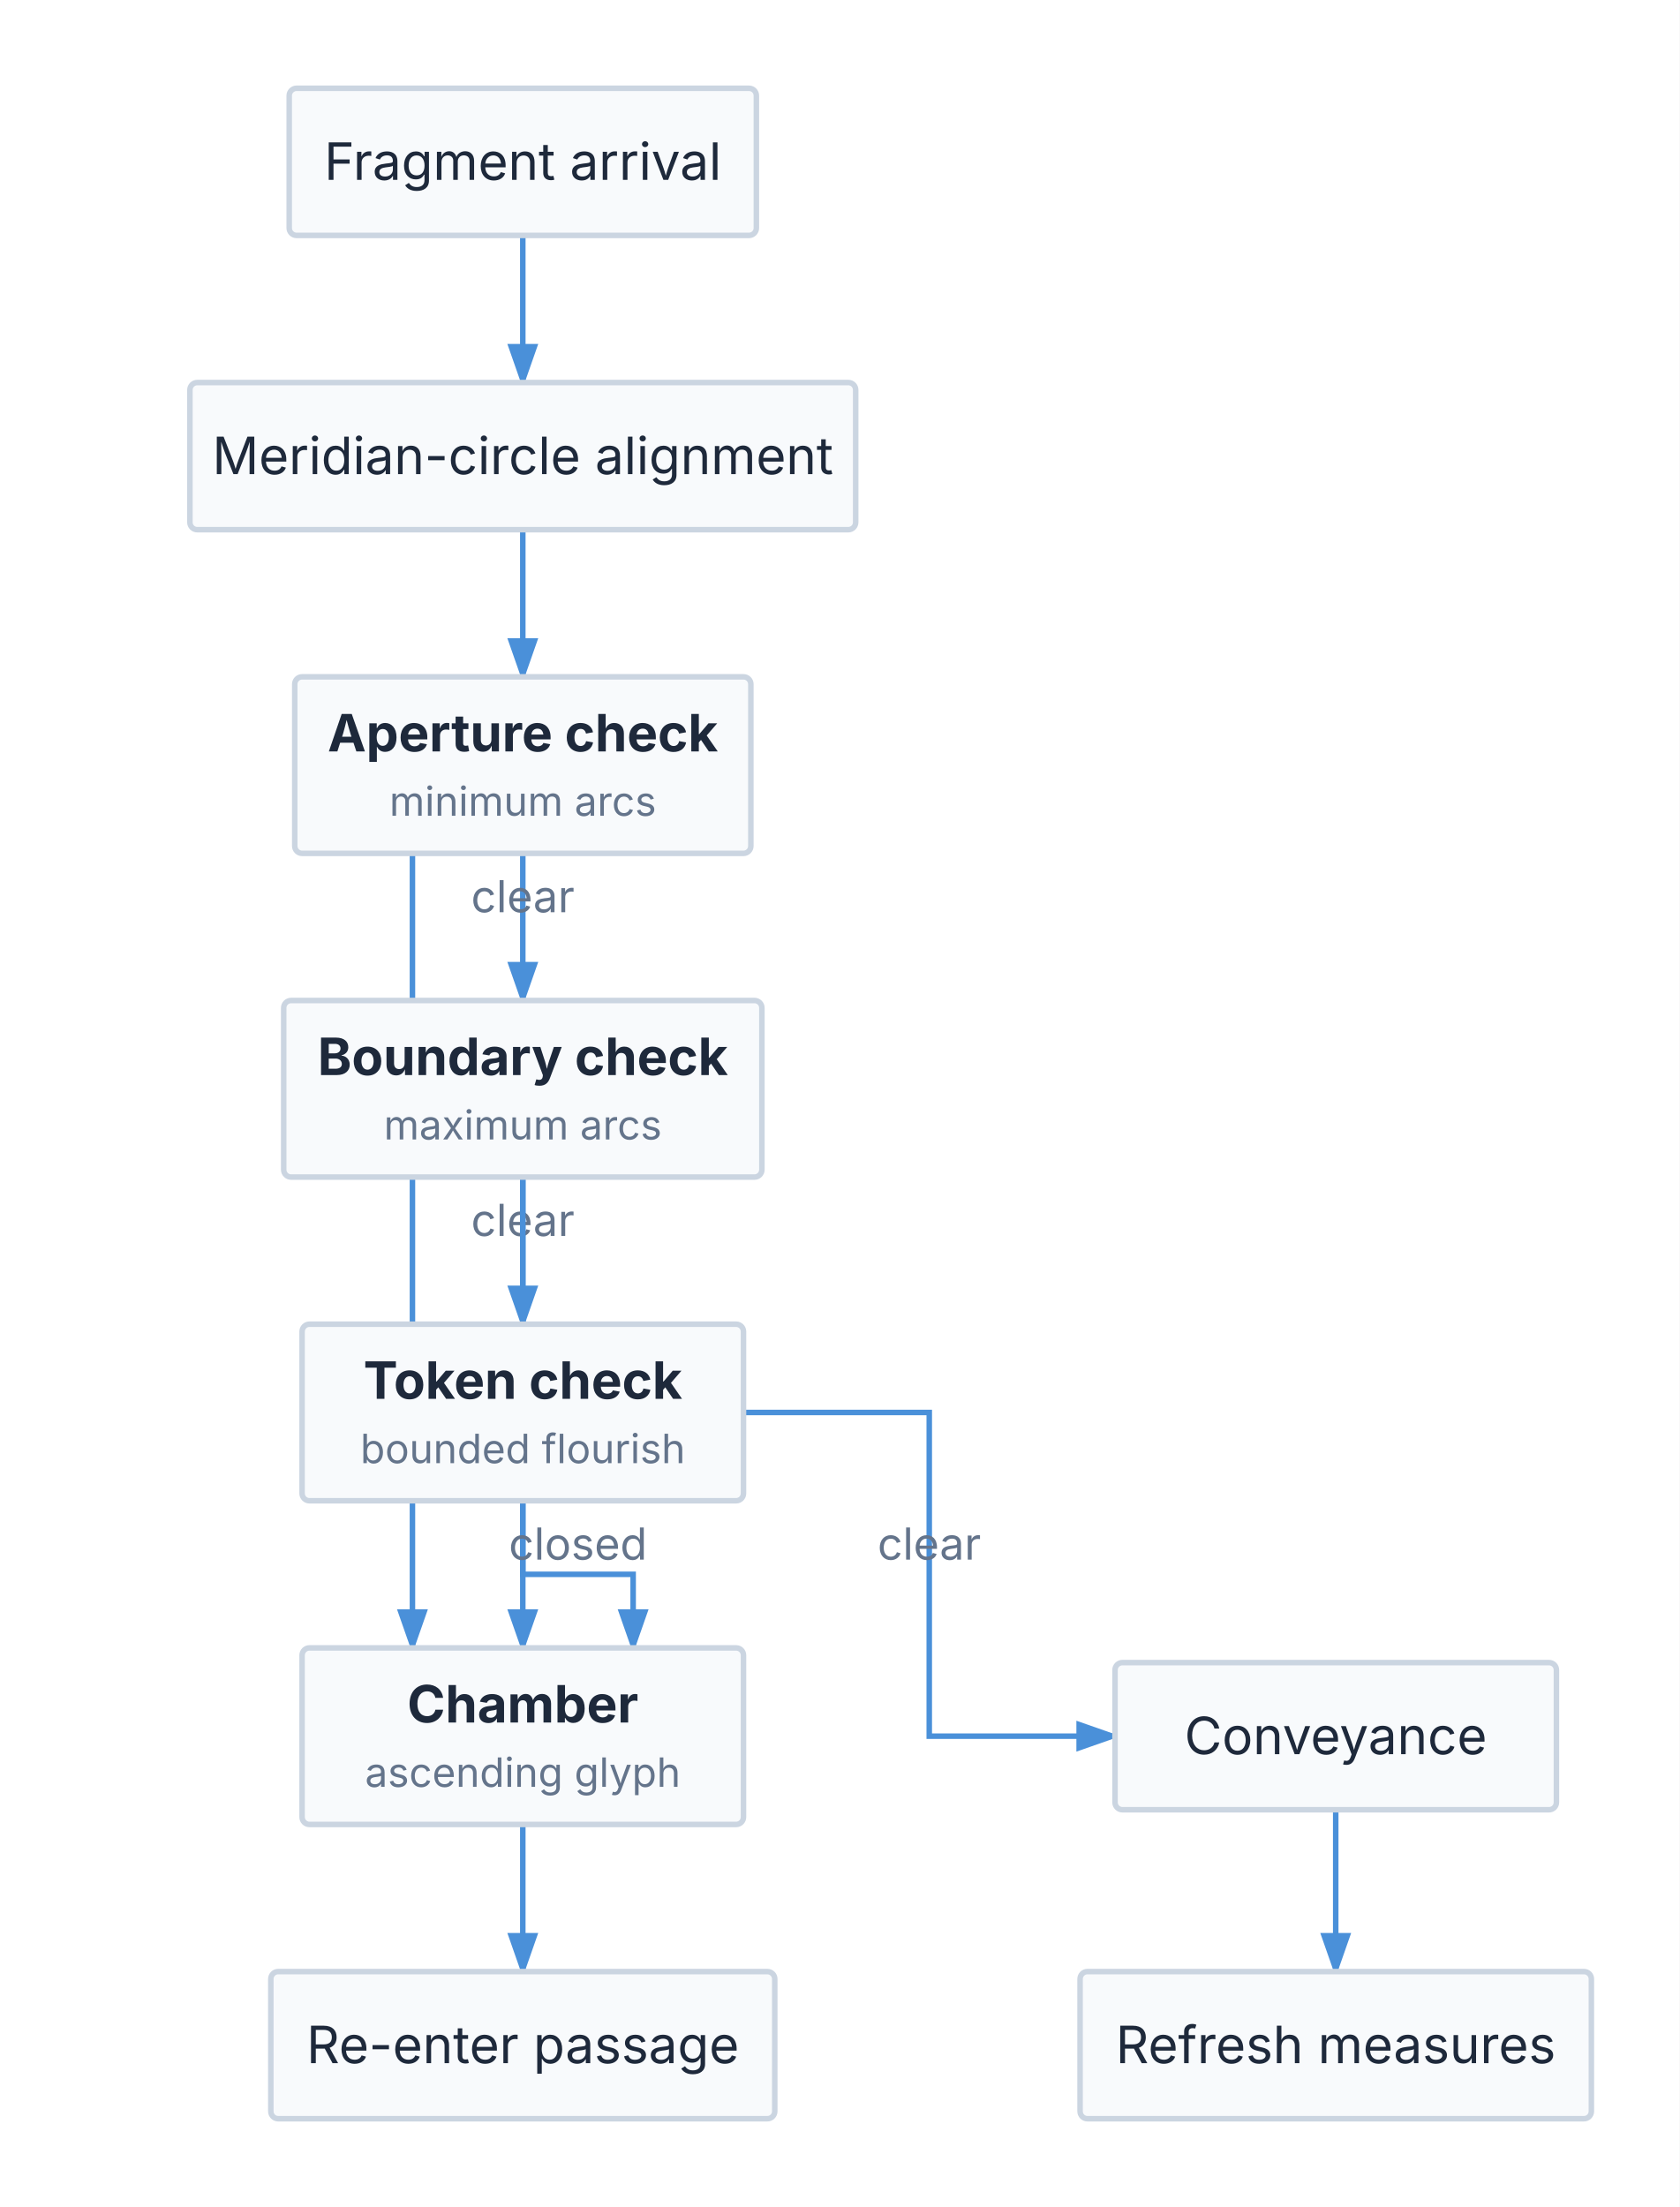
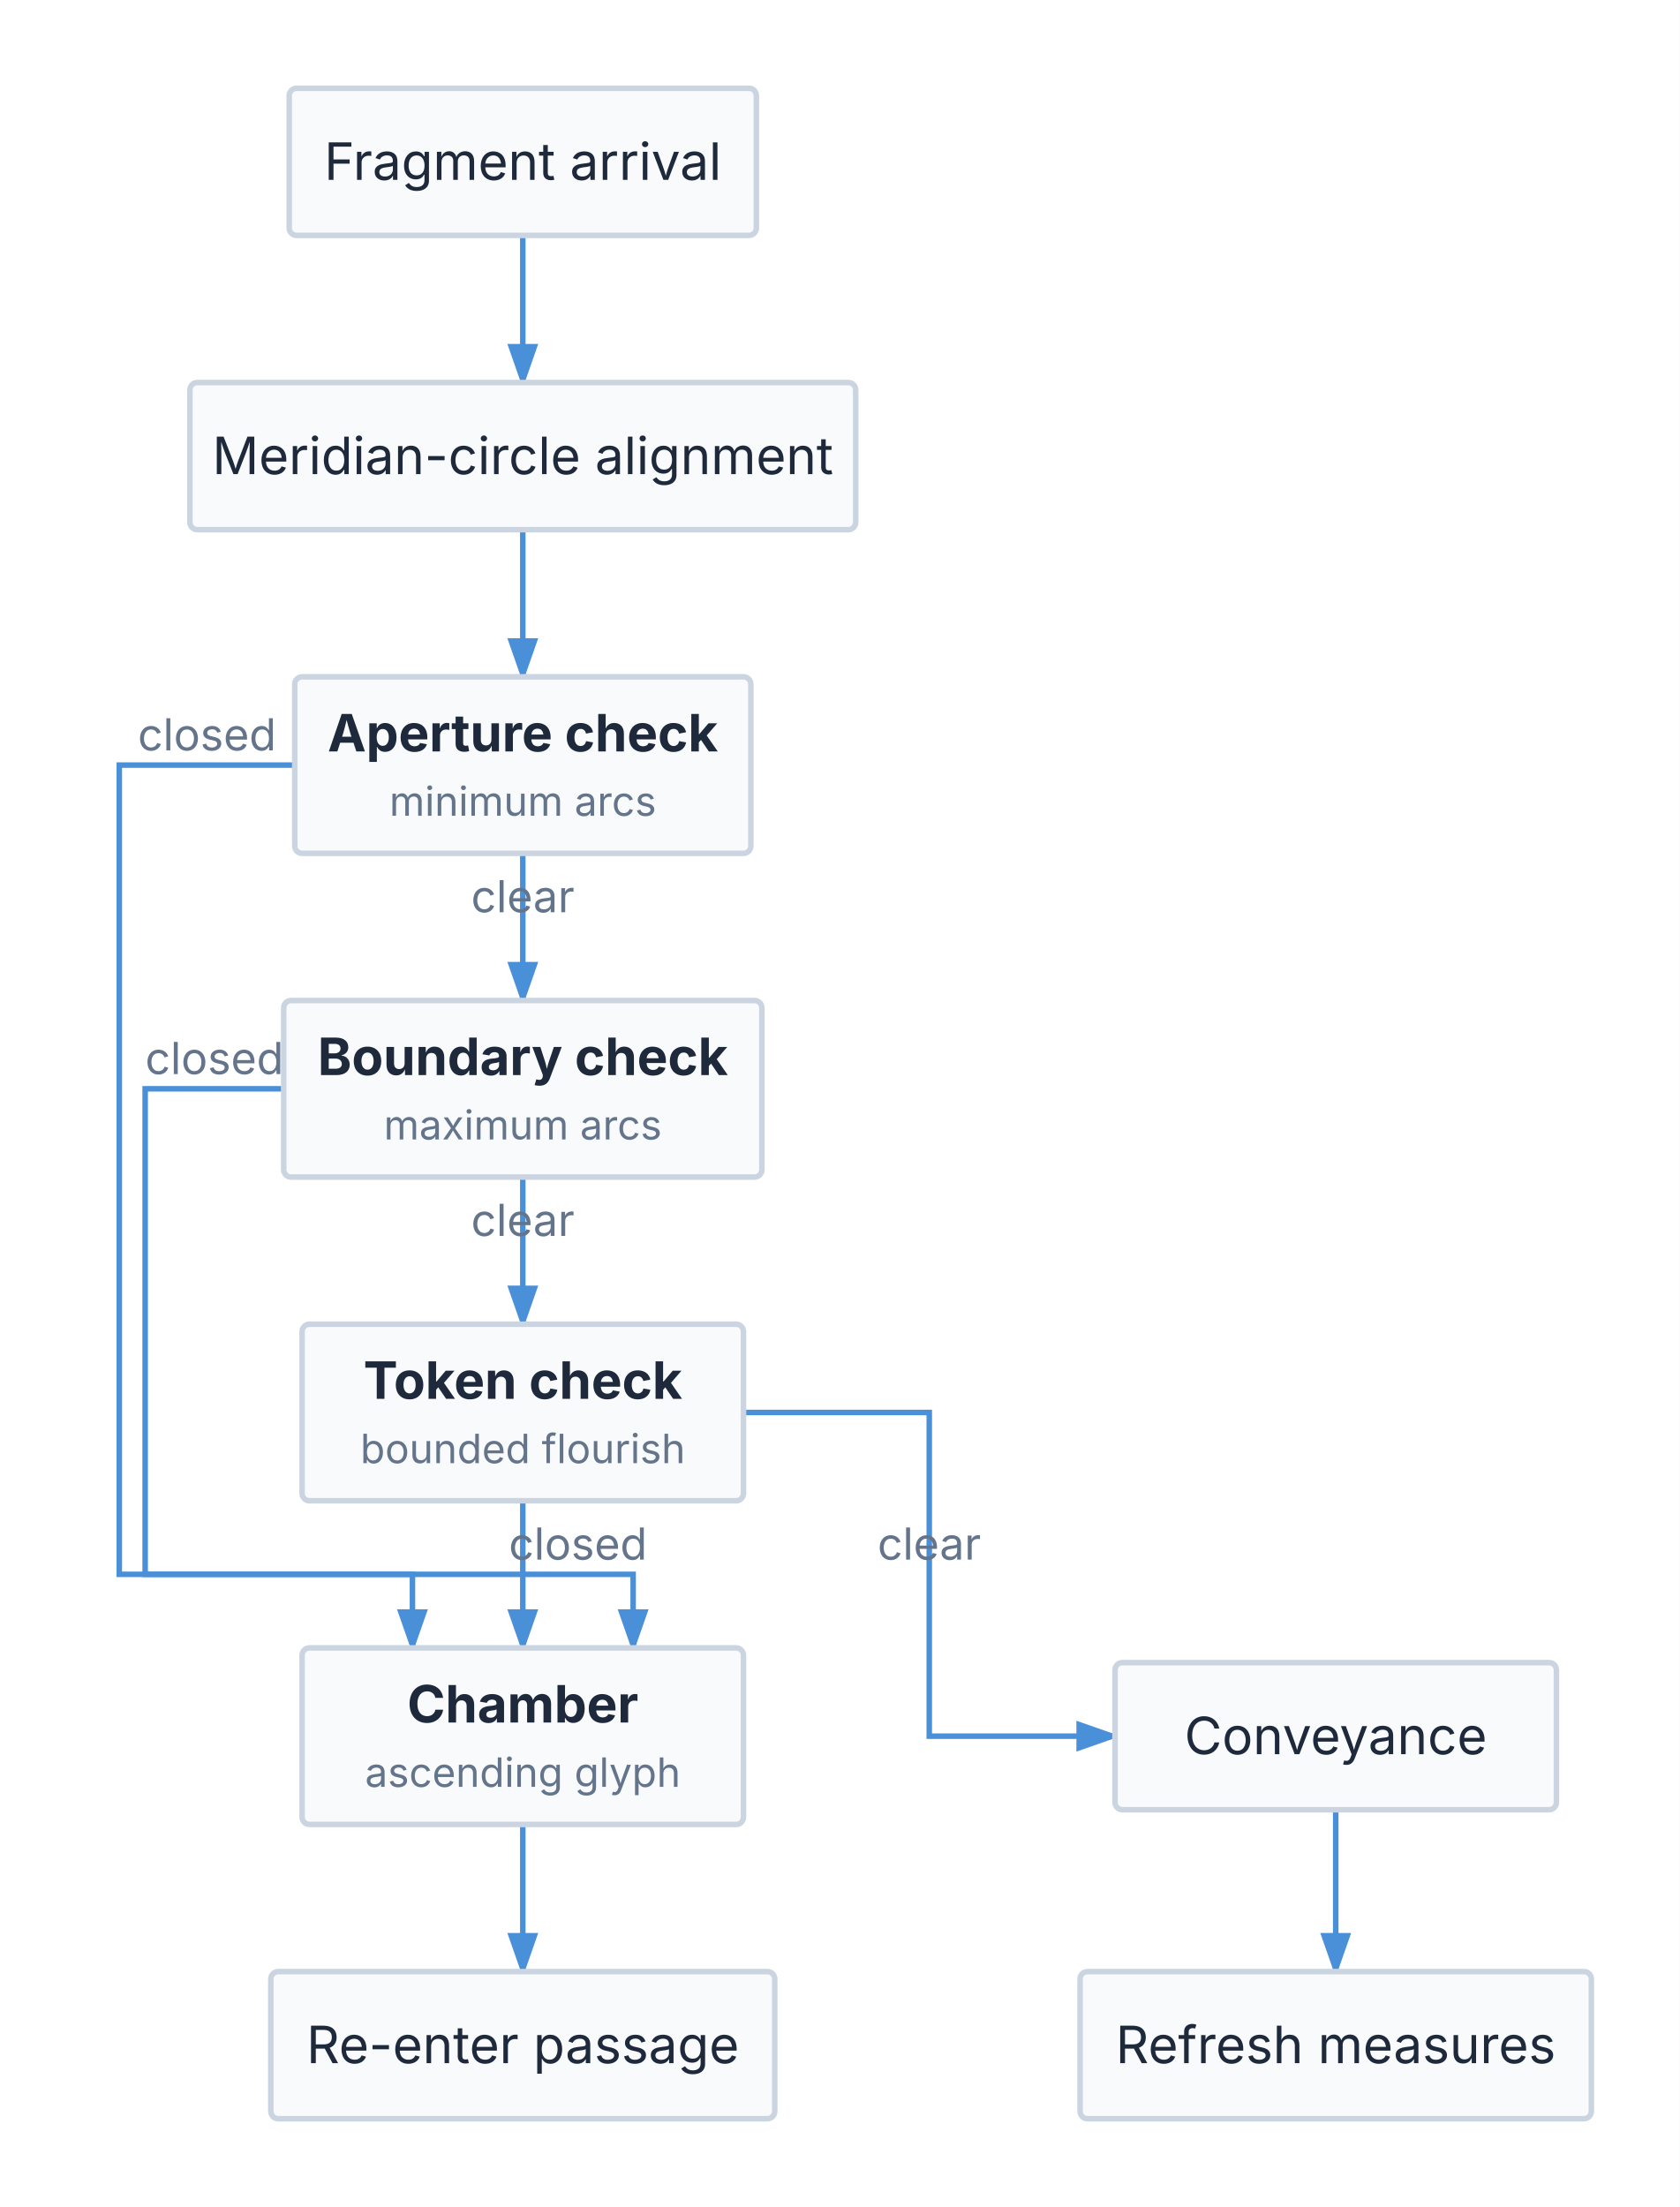
<svg xmlns="http://www.w3.org/2000/svg" viewBox="0 0 456.625 600" width="456.625" height="600">
  <defs>
    <marker id="triton-arrow" markerWidth="8" markerHeight="5.6" refX="7" refY="2.8" orient="auto">
      <polygon points="0 0, 8 2.8, 0 5.6" fill="#4A90D9" />
    </marker>
  </defs>
  <rect x="0" y="0" width="456.625" height="600" fill="#FFFFFF" />
  <path d="M 142.125 64 L 142.125 104" stroke="#4A90D9" stroke-width="1.5" fill="none" marker-end="url(#triton-arrow)" />
  <path d="M 142.125 496 L 142.125 536" stroke="#4A90D9" stroke-width="1.5" fill="none" marker-end="url(#triton-arrow)" />
  <path d="M 142.125 232 L 142.125 272" stroke="#4A90D9" stroke-width="1.5" fill="none" marker-end="url(#triton-arrow)" />
  <text x="142.125" y="248" font-size="12" font-family="Inter, system-ui, -apple-system, sans-serif" fill="#64748B" text-anchor="middle">clear</text>
  <path d="M 142.125 320 L 142.125 360" stroke="#4A90D9" stroke-width="1.5" fill="none" marker-end="url(#triton-arrow)" />
  <text x="142.125" y="336" font-size="12" font-family="Inter, system-ui, -apple-system, sans-serif" fill="#64748B" text-anchor="middle">clear</text>
  <path d="M 363.125 492 L 363.125 536" stroke="#4A90D9" stroke-width="1.5" fill="none" marker-end="url(#triton-arrow)" />
  <path d="M 142.125 144 L 142.125 184" stroke="#4A90D9" stroke-width="1.5" fill="none" marker-end="url(#triton-arrow)" />
-   <path d="M 204.125 208 L 112.125 208 L 112.125 448" stroke="#4A90D9" stroke-width="1.5" fill="none" marker-end="url(#triton-arrow)" />
-   <text x="158.125" y="204" font-size="12" font-family="Inter, system-ui, -apple-system, sans-serif" fill="#64748B" text-anchor="middle">closed</text>
-   <path d="M 207.125 296 L 142.125 296 L 142.125 448" stroke="#4A90D9" stroke-width="1.5" fill="none" marker-end="url(#triton-arrow)" />
-   <text x="174.625" y="292" font-size="12" font-family="Inter, system-ui, -apple-system, sans-serif" fill="#64748B" text-anchor="middle">closed</text>
+   <path d="M 80.125 208 L 32.425 208 L 32.425 428 L 112.125 428 L 112.125 448" stroke="#4A90D9" stroke-width="1.5" fill="none" marker-end="url(#triton-arrow)" />
+   <text x="56.275" y="204" font-size="12" font-family="Inter, system-ui, -apple-system, sans-serif" fill="#64748B" text-anchor="middle">closed</text>
+   <path d="M 77.125 296 L 39.465 296 L 39.465 428 L 142.125 428 L 142.125 448" stroke="#4A90D9" stroke-width="1.5" fill="none" marker-end="url(#triton-arrow)" />
+   <text x="58.295" y="292" font-size="12" font-family="Inter, system-ui, -apple-system, sans-serif" fill="#64748B" text-anchor="middle">closed</text>
  <path d="M 142.125 408 L 142.125 428 L 172.125 428 L 172.125 448" stroke="#4A90D9" stroke-width="1.5" fill="none" marker-end="url(#triton-arrow)" />
  <text x="157.125" y="424" font-size="12" font-family="Inter, system-ui, -apple-system, sans-serif" fill="#64748B" text-anchor="middle">closed</text>
  <path d="M 202.125 384 L 252.625 384 L 252.625 472 L 303.125 472" stroke="#4A90D9" stroke-width="1.5" fill="none" marker-end="url(#triton-arrow)" />
  <text x="252.625" y="424" font-size="12" font-family="Inter, system-ui, -apple-system, sans-serif" fill="#64748B" text-anchor="middle">clear</text>
  <g id="request">
    <rect x="78.625" y="24" width="127" height="40" fill="#F8FAFC" stroke="#CBD5E1" stroke-width="1.5" rx="2" />
    <text x="142.125" y="48.9" font-size="14" font-family="Inter, system-ui, -apple-system, sans-serif" fill="#1E293B" text-anchor="middle">Fragment arrival</text>
  </g>
  <g id="group">
    <rect x="51.625" y="104" width="181" height="40" fill="#F8FAFC" stroke="#CBD5E1" stroke-width="1.5" rx="2" />
    <text x="142.125" y="128.9" font-size="14" font-family="Inter, system-ui, -apple-system, sans-serif" fill="#1E293B" text-anchor="middle">Meridian-circle alignment</text>
  </g>
  <g id="queue">
    <rect x="82.125" y="448" width="120" height="48" fill="#F8FAFC" stroke="#CBD5E1" stroke-width="1.5" rx="2" />
    <text x="142.13" y="468.28" font-size="14" font-family="Inter, system-ui, -apple-system, sans-serif" fill="#1E293B" text-anchor="middle" font-weight="bold">Chamber</text>
    <text x="142.13" y="485.78" font-size="11" font-family="Inter, system-ui, -apple-system, sans-serif" fill="#64748B" text-anchor="middle">ascending glyph</text>
  </g>
  <g id="retry">
    <rect x="73.625" y="536" width="137" height="40" fill="#F8FAFC" stroke="#CBD5E1" stroke-width="1.5" rx="2" />
    <text x="142.125" y="560.9" font-size="14" font-family="Inter, system-ui, -apple-system, sans-serif" fill="#1E293B" text-anchor="middle">Re-enter passage</text>
  </g>
  <g id="reservation">
    <rect x="80.125" y="184" width="124" height="48" fill="#F8FAFC" stroke="#CBD5E1" stroke-width="1.5" rx="2" />
    <text x="142.13" y="204.28" font-size="14" font-family="Inter, system-ui, -apple-system, sans-serif" fill="#1E293B" text-anchor="middle" font-weight="bold">Aperture check</text>
    <text x="142.13" y="221.78" font-size="11" font-family="Inter, system-ui, -apple-system, sans-serif" fill="#64748B" text-anchor="middle">minimum arcs</text>
  </g>
  <g id="limit">
    <rect x="77.125" y="272" width="130" height="48" fill="#F8FAFC" stroke="#CBD5E1" stroke-width="1.5" rx="2" />
    <text x="142.13" y="292.27" font-size="14" font-family="Inter, system-ui, -apple-system, sans-serif" fill="#1E293B" text-anchor="middle" font-weight="bold">Boundary check</text>
    <text x="142.13" y="309.77" font-size="11" font-family="Inter, system-ui, -apple-system, sans-serif" fill="#64748B" text-anchor="middle">maximum arcs</text>
  </g>
  <g id="credit">
    <rect x="82.125" y="360" width="120" height="48" fill="#F8FAFC" stroke="#CBD5E1" stroke-width="1.5" rx="2" />
    <text x="142.13" y="380.28" font-size="14" font-family="Inter, system-ui, -apple-system, sans-serif" fill="#1E293B" text-anchor="middle" font-weight="bold">Token check</text>
    <text x="142.13" y="397.78" font-size="11" font-family="Inter, system-ui, -apple-system, sans-serif" fill="#64748B" text-anchor="middle">bounded flourish</text>
  </g>
  <g id="dispatch">
    <rect x="303.125" y="452" width="120" height="40" fill="#F8FAFC" stroke="#CBD5E1" stroke-width="1.5" rx="2" />
    <text x="363.125" y="476.9" font-size="14" font-family="Inter, system-ui, -apple-system, sans-serif" fill="#1E293B" text-anchor="middle">Conveyance</text>
  </g>
  <g id="stats">
    <rect x="293.625" y="536" width="139" height="40" fill="#F8FAFC" stroke="#CBD5E1" stroke-width="1.5" rx="2" />
    <text x="363.125" y="560.9" font-size="14" font-family="Inter, system-ui, -apple-system, sans-serif" fill="#1E293B" text-anchor="middle">Refresh measures</text>
  </g>
</svg>
